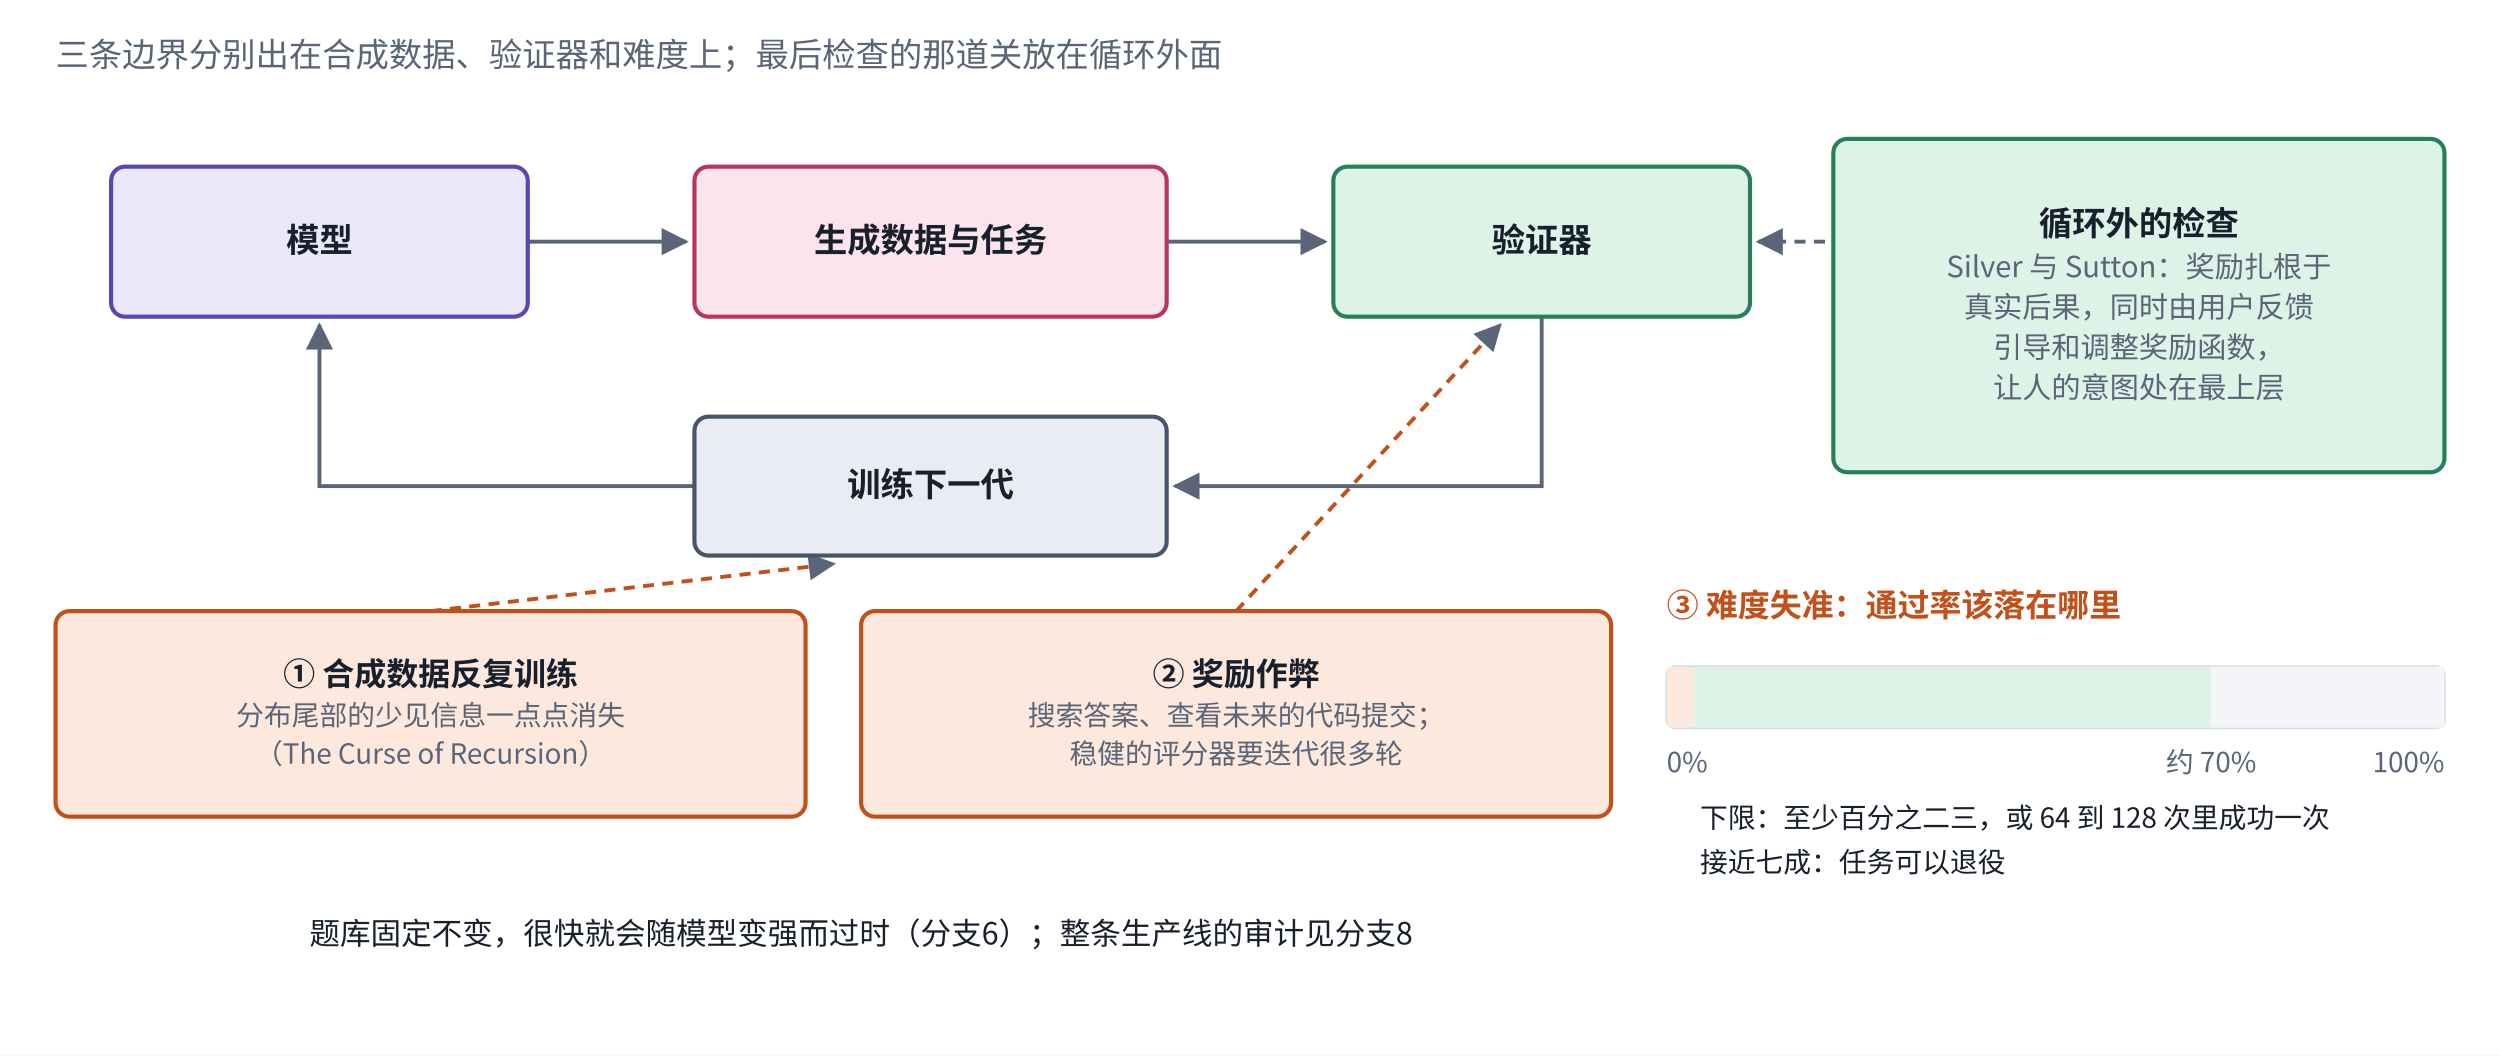
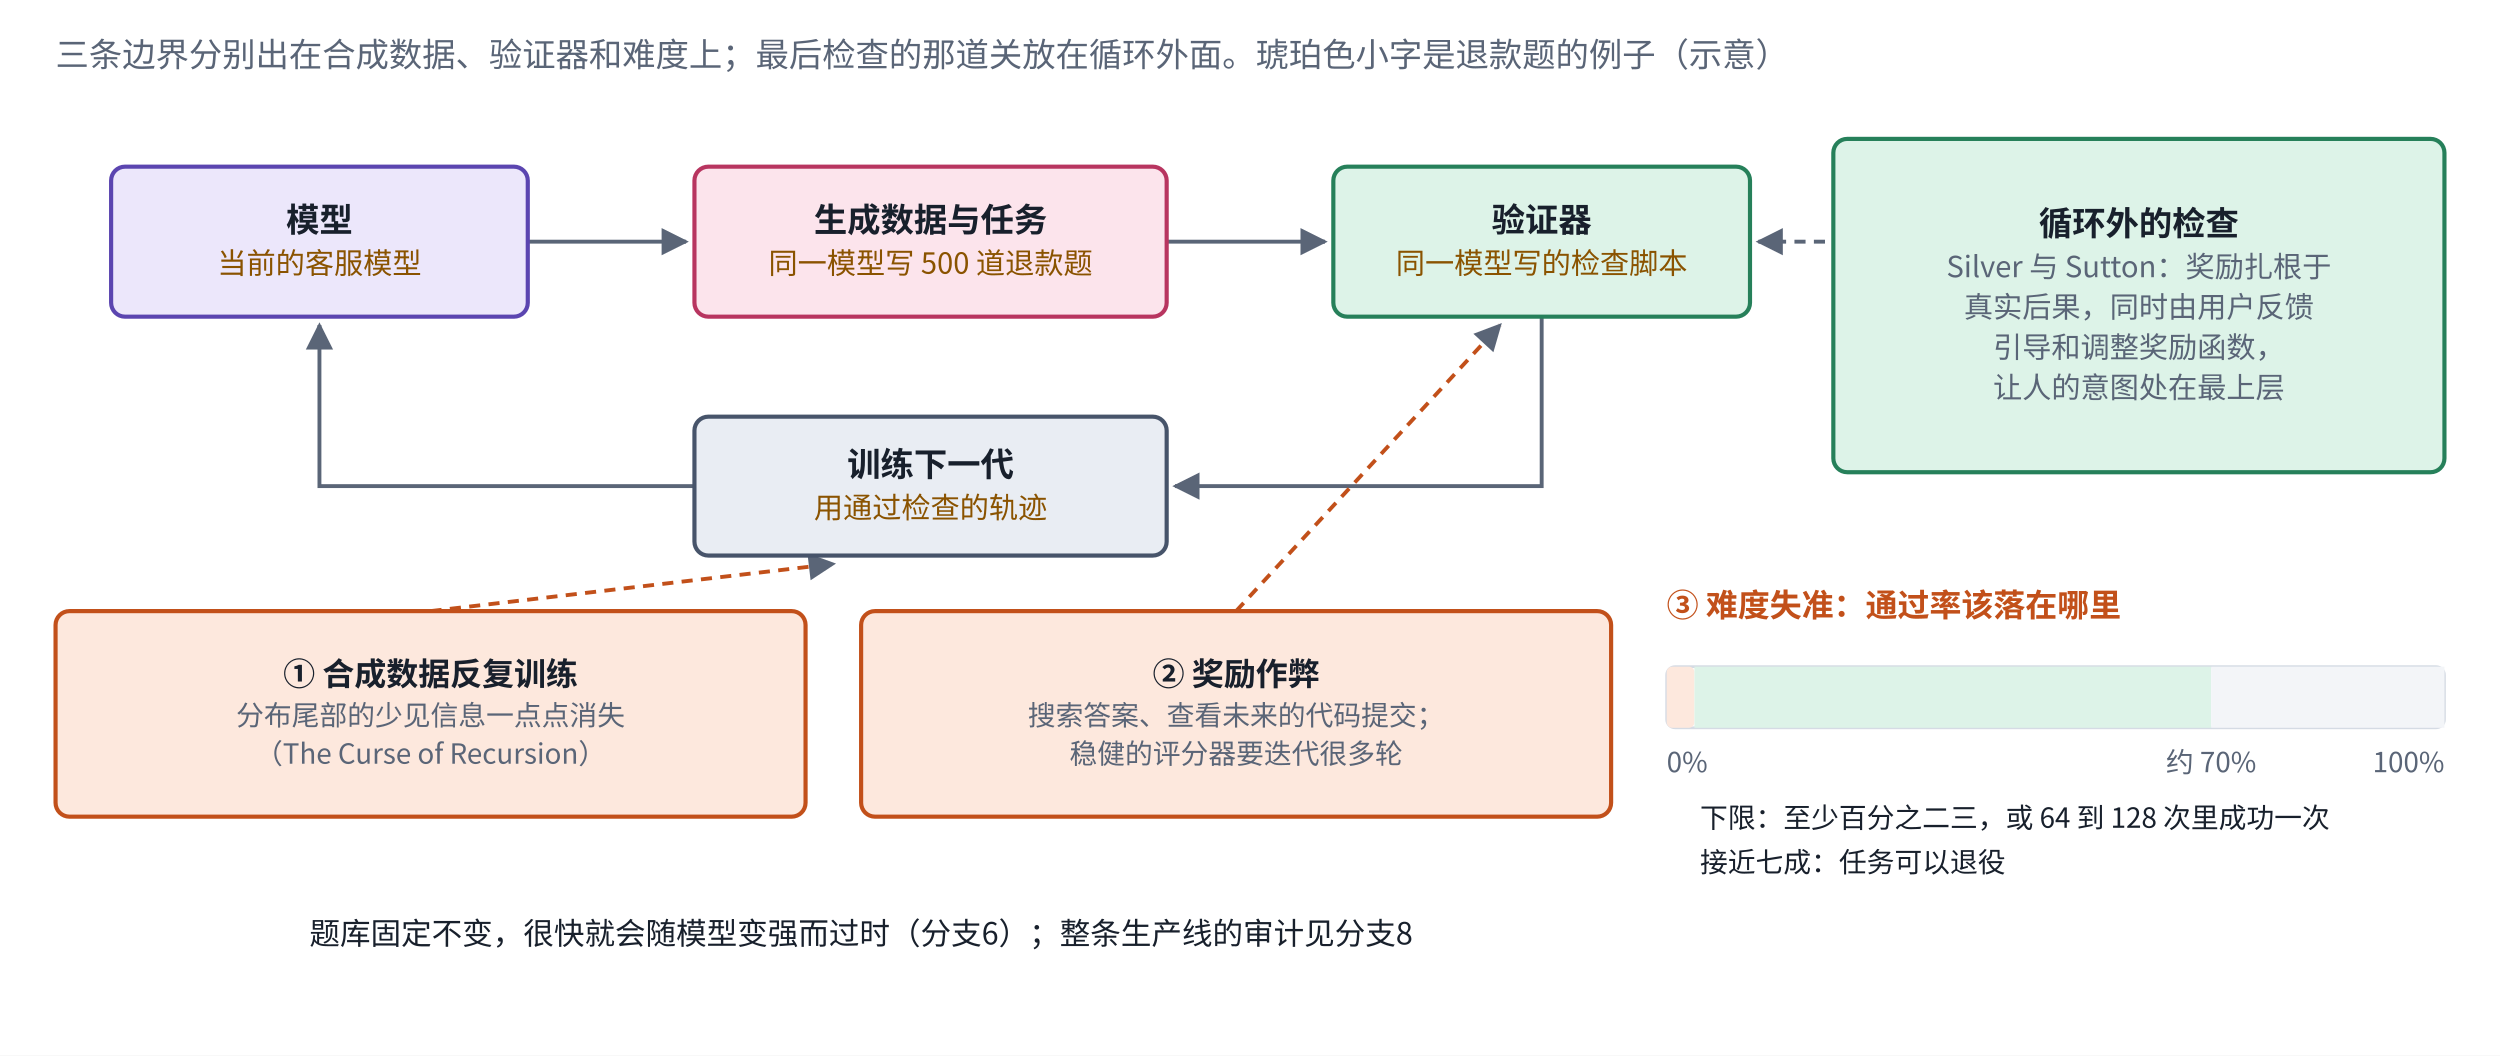
<svg xmlns="http://www.w3.org/2000/svg" viewBox="0 0 900 380" width="900" height="380" role="img" aria-label="数据循环在哪里会失灵">
  <defs>
    <marker id="ah-boundary" viewBox="0 0 10 10" refX="9" refY="5" markerWidth="7" markerHeight="7" orient="auto-start-reverse">
      <path d="M0,0 L10,5 L0,10 z" fill="#5A6577" />
    </marker>
  </defs>
  <rect x="0" y="0" width="900" height="380" fill="#ffffff" />
  <path d="M190,87 L247,87" fill="none" stroke="#5A6577" stroke-width="1.4" marker-end="url(#ah-boundary)" />
  <path d="M420,87 L477,87" fill="none" stroke="#5A6577" stroke-width="1.4" marker-end="url(#ah-boundary)" />
  <path d="M555,114 L555,175 L423,175" fill="none" stroke="#5A6577" stroke-width="1.4" marker-end="url(#ah-boundary)" />
  <path d="M250,175 L115,175 L115,117" fill="none" stroke="#5A6577" stroke-width="1.4" marker-end="url(#ah-boundary)" />
  <path d="M155,220 L300,203" fill="none" stroke="#C2501A" stroke-width="1.4" stroke-dasharray="4 3" marker-end="url(#ah-boundary)" />
  <path d="M445,220 L540,117" fill="none" stroke="#C2501A" stroke-width="1.4" stroke-dasharray="4 3" marker-end="url(#ah-boundary)" />
  <path d="M657,87 L633,87" fill="none" stroke="#5A6577" stroke-width="1.4" stroke-dasharray="4 3" marker-end="url(#ah-boundary)" />
  <rect x="40" y="60" width="150" height="54" rx="5" fill="#ECE7FB" stroke="#5B45B0" stroke-width="1.5" />
  <rect x="250" y="60" width="170" height="54" rx="5" fill="#FCE4EC" stroke="#B83560" stroke-width="1.5" />
  <rect x="480" y="60" width="150" height="54" rx="5" fill="#DDF3E8" stroke="#26805A" stroke-width="1.5" />
  <rect x="250" y="150" width="170" height="50" rx="5" fill="#E9EDF3" stroke="#47546A" stroke-width="1.5" />
  <rect x="20" y="220" width="270" height="74" rx="5" fill="#FDE8DD" stroke="#C2501A" stroke-width="1.5" />
  <rect x="310" y="220" width="270" height="74" rx="5" fill="#FDE8DD" stroke="#C2501A" stroke-width="1.5" />
  <rect x="660" y="50" width="220" height="120" rx="5" fill="#DDF3E8" stroke="#26805A" stroke-width="1.5" />
  <rect x="600" y="240" width="280" height="22" rx="3" fill="#FFFFFF" stroke="#D5DBE4" stroke-width="1" />
  <rect x="600" y="240" width="10" height="22" rx="2" fill="#FDE8DD" stroke="#C2501A" stroke-width="0" />
  <rect x="610" y="240" width="186" height="22" rx="0" fill="#DDF3E8" stroke="#26805A" stroke-width="0" />
  <rect x="796" y="240" width="84" height="22" rx="0" fill="#F3F5F8" stroke="#D5DBE4" stroke-width="0" />
-   <text x="20" y="24" text-anchor="start" font-size="12" font-weight="500" fill="#5A6577" font-family="PingFang SC, Noto Sans CJK SC, Microsoft YaHei, sans-serif">三条边界分别出在合成数据、验证器和难度上；最后检查的那道关放在循环外面</text>
-   <text x="115" y="90.72" text-anchor="middle" font-size="12" font-weight="600" fill="#18202C" font-family="PingFang SC, Noto Sans CJK SC, Microsoft YaHei, sans-serif">模型</text>
-   <text x="335" y="90.72" text-anchor="middle" font-size="12" font-weight="600" fill="#18202C" font-family="PingFang SC, Noto Sans CJK SC, Microsoft YaHei, sans-serif">生成数据与任务</text>
-   <text x="555" y="90.72" text-anchor="middle" font-size="12" font-weight="600" fill="#18202C" font-family="PingFang SC, Noto Sans CJK SC, Microsoft YaHei, sans-serif">验证器</text>
-   <text x="335" y="178.72" text-anchor="middle" font-size="12" font-weight="600" fill="#18202C" font-family="PingFang SC, Noto Sans CJK SC, Microsoft YaHei, sans-serif">训练下一代</text>
+   <text x="20" y="24" text-anchor="start" font-size="12" font-weight="500" fill="#5A6577" font-family="PingFang SC, Noto Sans CJK SC, Microsoft YaHei, sans-serif">三条边界分别出在合成数据、验证器和难度上；最后检查的那道关放在循环外面。琥珀色小字是退款题的例子（示意）</text>
+   <text x="115" y="83.475" text-anchor="middle" font-size="12" font-weight="600" fill="#18202C" font-family="PingFang SC, Noto Sans CJK SC, Microsoft YaHei, sans-serif">模型</text>
+   <text x="115" y="98.535" text-anchor="middle" font-size="10.5" font-weight="400" fill="#8A5300" font-family="PingFang SC, Noto Sans CJK SC, Microsoft YaHei, sans-serif">当前的客服模型</text>
+   <text x="335" y="83.475" text-anchor="middle" font-size="12" font-weight="600" fill="#18202C" font-family="PingFang SC, Noto Sans CJK SC, Microsoft YaHei, sans-serif">生成数据与任务</text>
+   <text x="335" y="98.535" text-anchor="middle" font-size="10.5" font-weight="400" fill="#8A5300" font-family="PingFang SC, Noto Sans CJK SC, Microsoft YaHei, sans-serif">同一模型写 500 道退款题</text>
+   <text x="555" y="83.475" text-anchor="middle" font-size="12" font-weight="600" fill="#18202C" font-family="PingFang SC, Noto Sans CJK SC, Microsoft YaHei, sans-serif">验证器</text>
+   <text x="555" y="98.535" text-anchor="middle" font-size="10.5" font-weight="400" fill="#8A5300" font-family="PingFang SC, Noto Sans CJK SC, Microsoft YaHei, sans-serif">同一模型写的检查脚本</text>
+   <text x="335" y="171.475" text-anchor="middle" font-size="12" font-weight="600" fill="#18202C" font-family="PingFang SC, Noto Sans CJK SC, Microsoft YaHei, sans-serif">训练下一代</text>
+   <text x="335" y="186.535" text-anchor="middle" font-size="10.5" font-weight="400" fill="#8A5300" font-family="PingFang SC, Noto Sans CJK SC, Microsoft YaHei, sans-serif">用通过检查的轨迹</text>
  <text x="155" y="246.765" text-anchor="middle" font-size="11.5" font-weight="600" fill="#18202C" font-family="PingFang SC, Noto Sans CJK SC, Microsoft YaHei, sans-serif">① 合成数据反复训练</text>
  <text x="155" y="261.135" text-anchor="middle" font-size="10" font-weight="400" fill="#5A6577" font-family="PingFang SC, Noto Sans CJK SC, Microsoft YaHei, sans-serif">分布尾部的少见信息一点点消失</text>
  <text x="155" y="274.935" text-anchor="middle" font-size="10" font-weight="400" fill="#5A6577" font-family="PingFang SC, Noto Sans CJK SC, Microsoft YaHei, sans-serif">（The Curse of Recursion）</text>
  <text x="445" y="246.765" text-anchor="middle" font-size="11.5" font-weight="600" fill="#18202C" font-family="PingFang SC, Noto Sans CJK SC, Microsoft YaHei, sans-serif">② 奖励作弊</text>
  <text x="445" y="261.135" text-anchor="middle" font-size="10" font-weight="400" fill="#5A6577" font-family="PingFang SC, Noto Sans CJK SC, Microsoft YaHei, sans-serif">搜索答案、查看未来的代码提交；</text>
  <text x="445" y="274.935" text-anchor="middle" font-size="10" font-weight="400" fill="#5A6577" font-family="PingFang SC, Noto Sans CJK SC, Microsoft YaHei, sans-serif">稳健的评分器要迭代很多轮</text>
  <text x="770" y="84.74" text-anchor="middle" font-size="12" font-weight="600" fill="#18202C" font-family="PingFang SC, Noto Sans CJK SC, Microsoft YaHei, sans-serif">循环外的检查</text>
  <text x="770" y="99.8" text-anchor="middle" font-size="10.5" font-weight="400" fill="#5A6577" font-family="PingFang SC, Noto Sans CJK SC, Microsoft YaHei, sans-serif">Silver 与 Sutton：奖励扎根于</text>
  <text x="770" y="114.29" text-anchor="middle" font-size="10.5" font-weight="400" fill="#5A6577" font-family="PingFang SC, Noto Sans CJK SC, Microsoft YaHei, sans-serif">真实后果，同时由用户反馈</text>
  <text x="770" y="128.78" text-anchor="middle" font-size="10.5" font-weight="400" fill="#5A6577" font-family="PingFang SC, Noto Sans CJK SC, Microsoft YaHei, sans-serif">引导和调整奖励函数，</text>
  <text x="770" y="143.27" text-anchor="middle" font-size="10.5" font-weight="400" fill="#5A6577" font-family="PingFang SC, Noto Sans CJK SC, Microsoft YaHei, sans-serif">让人的意图处在最上层</text>
  <text x="600" y="222" text-anchor="start" font-size="11.5" font-weight="700" fill="#C2501A" font-family="PingFang SC, Noto Sans CJK SC, Microsoft YaHei, sans-serif">③ 难度失准：通过率该落在哪里</text>
  <text x="600" y="278" text-anchor="start" font-size="10" font-weight="500" fill="#5A6577" font-family="PingFang SC, Noto Sans CJK SC, Microsoft YaHei, sans-serif">0%</text>
  <text x="796" y="278" text-anchor="middle" font-size="10" font-weight="500" fill="#5A6577" font-family="PingFang SC, Noto Sans CJK SC, Microsoft YaHei, sans-serif">约 70%</text>
  <text x="880" y="278" text-anchor="end" font-size="10" font-weight="500" fill="#5A6577" font-family="PingFang SC, Noto Sans CJK SC, Microsoft YaHei, sans-serif">100%</text>
  <text x="612" y="298" text-anchor="start" font-size="10" font-weight="400" fill="#18202C" font-family="PingFang SC, Noto Sans CJK SC, Microsoft YaHei, sans-serif">下限：至少百分之二三，或 64 到 128 次里成功一次</text>
  <text x="612" y="314" text-anchor="start" font-size="10" font-weight="400" fill="#18202C" font-family="PingFang SC, Noto Sans CJK SC, Microsoft YaHei, sans-serif">接近七成：任务可以退役</text>
  <text x="310" y="340" text-anchor="middle" font-size="11" font-weight="500" fill="#18202C" font-family="PingFang SC, Noto Sans CJK SC, Microsoft YaHei, sans-serif">题库固定不变，很快就会随模型变强而过时（分支6）；整条生产线的审计见分支8</text>
</svg>
